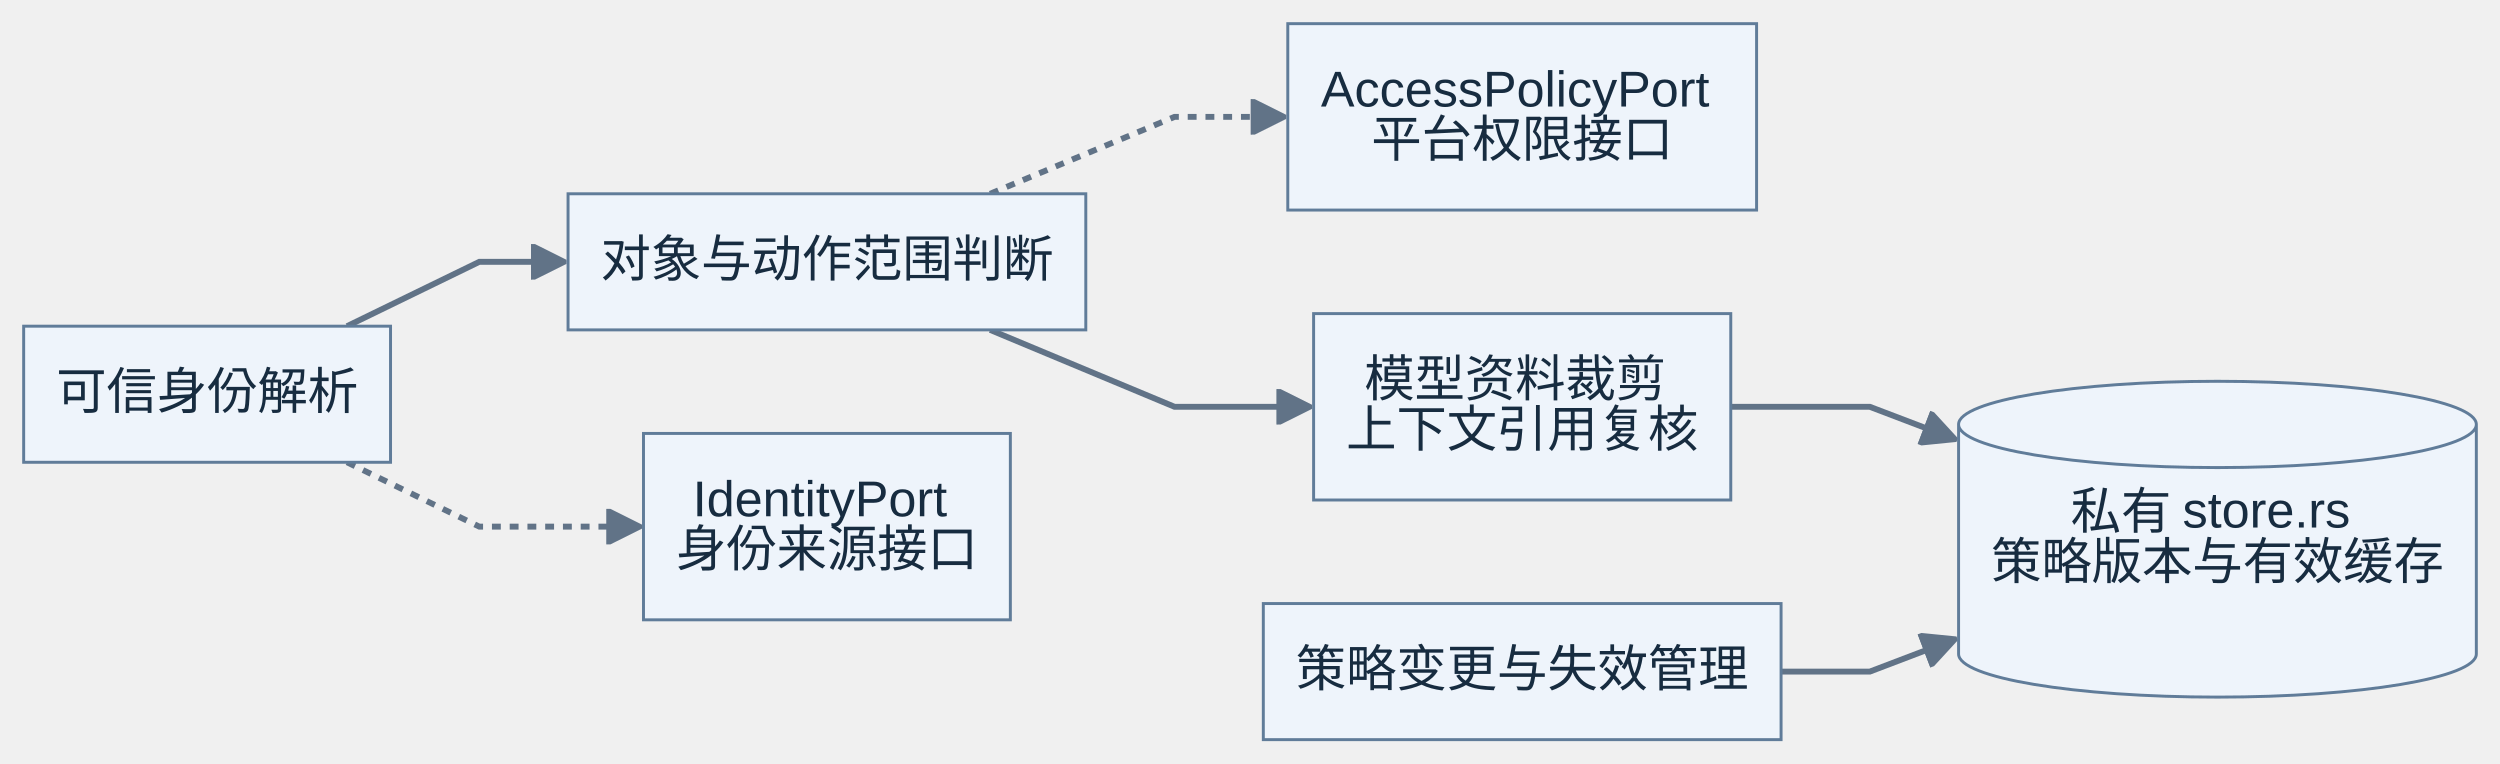
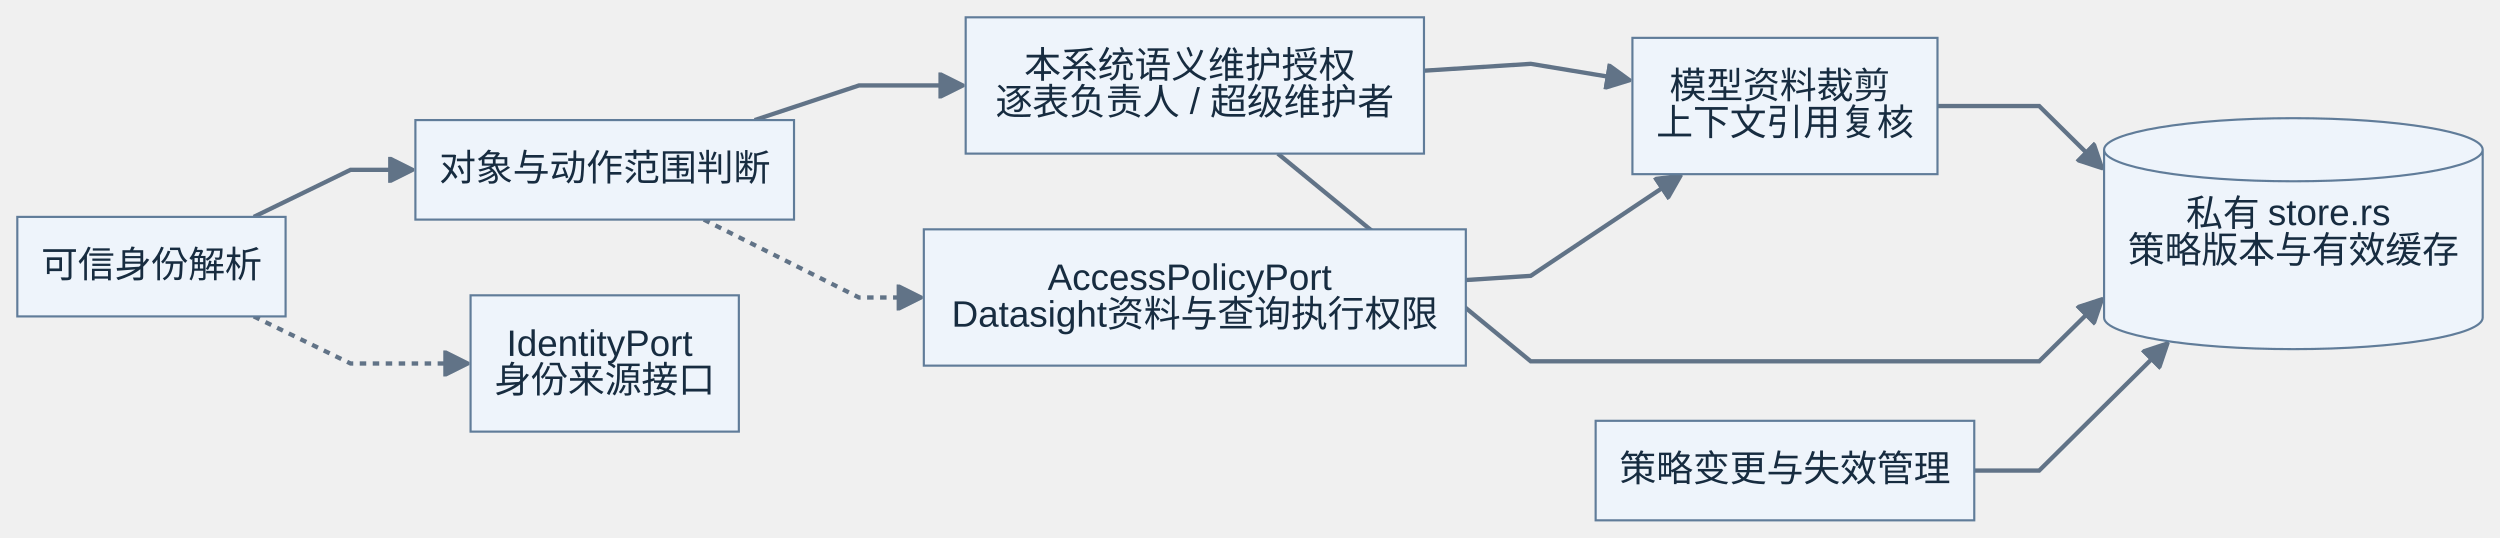
- <svg xmlns="http://www.w3.org/2000/svg" aria-roledescription="flowchart-v2" role="graphics-document document" viewBox="-8 -8 845 258" height="258" width="845" id="diagramS01">
+ <svg xmlns="http://www.w3.org/2000/svg" aria-roledescription="flowchart-v2" role="graphics-document document" viewBox="-8 -8 1155.516 248.5" height="248.5" width="1155.516" id="diagramS01">
  <style>#diagramS01{font-family:PingFang SC,Microsoft YaHei,Arial,sans-serif;font-size:17px;fill:#172c40;}#diagramS01 .error-icon{fill:#ffffff;}#diagramS01 .error-text{fill:#000000;stroke:#000000;}#diagramS01 .edge-thickness-normal{stroke-width:2px;}#diagramS01 .edge-thickness-thick{stroke-width:3.5px;}#diagramS01 .edge-pattern-solid{stroke-dasharray:0;}#diagramS01 .edge-pattern-dashed{stroke-dasharray:3;}#diagramS01 .edge-pattern-dotted{stroke-dasharray:2;}#diagramS01 .marker{fill:#617387;stroke:#617387;}#diagramS01 .marker.cross{stroke:#617387;}#diagramS01 svg{font-family:PingFang SC,Microsoft YaHei,Arial,sans-serif;font-size:17px;}#diagramS01 .label{font-family:PingFang SC,Microsoft YaHei,Arial,sans-serif;color:#172c40;}#diagramS01 .cluster-label text{fill:#000000;}#diagramS01 .cluster-label span,#diagramS01 p{color:#000000;}#diagramS01 .label text,#diagramS01 span,#diagramS01 p{fill:#172c40;color:#172c40;}#diagramS01 .node rect,#diagramS01 .node circle,#diagramS01 .node ellipse,#diagramS01 .node polygon,#diagramS01 .node path{fill:#eef4fb;stroke:#607c99;stroke-width:1px;}#diagramS01 .flowchart-label text{text-anchor:middle;}#diagramS01 .node .katex path{fill:#000;stroke:#000;stroke-width:1px;}#diagramS01 .node .label{text-align:center;}#diagramS01 .node.clickable{cursor:pointer;}#diagramS01 .arrowheadPath{fill:#0b0b0b;}#diagramS01 .edgePath .path{stroke:#617387;stroke-width:2.0px;}#diagramS01 .flowchart-link{stroke:#617387;fill:none;}#diagramS01 .edgeLabel{background-color:#f5f8fb;text-align:center;}#diagramS01 .edgeLabel rect{opacity:0.5;background-color:#f5f8fb;fill:#f5f8fb;}#diagramS01 .labelBkg{background-color:rgba(245, 248, 251, 0.5);}#diagramS01 .cluster rect{fill:#f7f9fc;stroke:#bccbd9;stroke-width:1px;}#diagramS01 .cluster text{fill:#000000;}#diagramS01 .cluster span,#diagramS01 p{color:#000000;}#diagramS01 div.mermaidTooltip{position:absolute;text-align:center;max-width:200px;padding:2px;font-family:PingFang SC,Microsoft YaHei,Arial,sans-serif;font-size:12px;background:#ffffff;border:1px solid hsl(0, 0%, 90%);border-radius:2px;pointer-events:none;z-index:100;}#diagramS01 .flowchartTitleText{text-anchor:middle;font-size:18px;fill:#172c40;}#diagramS01 :root{--mermaid-font-family:PingFang SC,Microsoft YaHei,Arial,sans-serif;}</style>
  <g>
    <marker orient="auto" markerHeight="12" markerWidth="12" markerUnits="userSpaceOnUse" refY="5" refX="6" viewBox="0 0 10 10" class="marker flowchart" id="diagramS01_flowchart-pointEnd">
      <path style="stroke-width: 1; stroke-dasharray: 1, 0;" class="arrowMarkerPath" d="M 0 0 L 10 5 L 0 10 z" />
    </marker>
    <marker orient="auto" markerHeight="12" markerWidth="12" markerUnits="userSpaceOnUse" refY="5" refX="4.5" viewBox="0 0 10 10" class="marker flowchart" id="diagramS01_flowchart-pointStart">
      <path style="stroke-width: 1; stroke-dasharray: 1, 0;" class="arrowMarkerPath" d="M 0 5 L 10 10 L 10 0 z" />
    </marker>
    <marker orient="auto" markerHeight="11" markerWidth="11" markerUnits="userSpaceOnUse" refY="5" refX="11" viewBox="0 0 10 10" class="marker flowchart" id="diagramS01_flowchart-circleEnd">
      <circle style="stroke-width: 1; stroke-dasharray: 1, 0;" class="arrowMarkerPath" r="5" cy="5" cx="5" />
    </marker>
    <marker orient="auto" markerHeight="11" markerWidth="11" markerUnits="userSpaceOnUse" refY="5" refX="-1" viewBox="0 0 10 10" class="marker flowchart" id="diagramS01_flowchart-circleStart">
      <circle style="stroke-width: 1; stroke-dasharray: 1, 0;" class="arrowMarkerPath" r="5" cy="5" cx="5" />
    </marker>
    <marker orient="auto" markerHeight="11" markerWidth="11" markerUnits="userSpaceOnUse" refY="5.2" refX="12" viewBox="0 0 11 11" class="marker cross flowchart" id="diagramS01_flowchart-crossEnd">
      <path style="stroke-width: 2; stroke-dasharray: 1, 0;" class="arrowMarkerPath" d="M 1,1 l 9,9 M 10,1 l -9,9" />
    </marker>
    <marker orient="auto" markerHeight="11" markerWidth="11" markerUnits="userSpaceOnUse" refY="5.2" refX="-1" viewBox="0 0 11 11" class="marker cross flowchart" id="diagramS01_flowchart-crossStart">
      <path style="stroke-width: 2; stroke-dasharray: 1, 0;" class="arrowMarkerPath" d="M 1,1 l 9,9 M 10,1 l -9,9" />
    </marker>
    <g class="root">
      <g class="clusters" />
      <g class="edgePaths">
-         <path marker-end="url(#diagramS01_flowchart-pointEnd)" style="fill:none;" class="edge-thickness-normal edge-pattern-solid flowchart-link LS-Identity LE-Scope" id="L-Identity-Scope-0" d="M109.285,102.25L154,80.5L178.7,80.5" />
-         <path marker-end="url(#diagramS01_flowchart-pointEnd)" style="fill:none;stroke-width:2px;stroke-dasharray:3;" class="edge-thickness-normal edge-pattern-dotted flowchart-link LS-Identity LE-IdentityPort" id="L-Identity-IdentityPort-0" d="M109.285,148.25L154,170L204.2,170" />
-         <path marker-end="url(#diagramS01_flowchart-pointEnd)" style="fill:none;stroke-width:2px;stroke-dasharray:3;" class="edge-thickness-normal edge-pattern-dotted flowchart-link LS-Scope LE-AccessPort" id="L-Scope-AccessPort-0" d="M326.653,57.5L389,31.5L421.973,31.5" />
-         <path marker-end="url(#diagramS01_flowchart-pointEnd)" style="fill:none;" class="edge-thickness-normal edge-pattern-solid flowchart-link LS-Scope LE-Delivery" id="L-Scope-Delivery-0" d="M326.653,103.5L389,129.5L430.7,129.5" />
-         <path marker-end="url(#diagramS01_flowchart-pointEnd)" style="fill:none;" class="edge-thickness-normal edge-pattern-solid flowchart-link LS-Delivery LE-Store" id="L-Delivery-Store-0" d="M577,129.5L624,129.5L649.047,139.039" />
-         <path marker-end="url(#diagramS01_flowchart-pointEnd)" style="fill:none;" class="edge-thickness-normal edge-pattern-solid flowchart-link LS-Changes LE-Store" id="L-Changes-Store-0" d="M594,219L624,219L649.047,209.461" />
+         <path marker-end="url(#diagramS01_flowchart-pointEnd)" style="fill:none;" class="edge-thickness-normal edge-pattern-solid flowchart-link LS-Identity LE-Scope" id="L-Identity-Scope-0" d="M109.285,92.25L154,70.5L178.7,70.5" />
+         <path marker-end="url(#diagramS01_flowchart-pointEnd)" style="fill:none;stroke-width:2px;stroke-dasharray:3;" class="edge-thickness-normal edge-pattern-dotted flowchart-link LS-Identity LE-IdentityPort" id="L-Identity-IdentityPort-0" d="M109.285,138.25L154,160L204.2,160" />
+         <path marker-end="url(#diagramS01_flowchart-pointEnd)" style="fill:none;" class="edge-thickness-normal edge-pattern-solid flowchart-link LS-Scope LE-Local" id="L-Scope-Local-0" d="M340.795,47.5L389,31.5L433.044,31.5" />
+         <path marker-end="url(#diagramS01_flowchart-pointEnd)" style="fill:none;stroke-width:2px;stroke-dasharray:3;" class="edge-thickness-normal edge-pattern-dotted flowchart-link LS-Scope LE-AccessPort" id="L-Scope-AccessPort-0" d="M317.305,93.5L389,129.5L413.7,129.5" />
+         <path marker-end="url(#diagramS01_flowchart-pointEnd)" style="fill:none;" class="edge-thickness-normal edge-pattern-solid flowchart-link LS-Local LE-Delivery" id="L-Local-Delivery-0" d="M650.172,24.678L699.516,21.5L741.287,28.432" />
+         <path marker-end="url(#diagramS01_flowchart-pointEnd)" style="fill:none;" class="edge-thickness-normal edge-pattern-solid flowchart-link LS-AccessPort LE-Delivery" id="L-AccessPort-Delivery-0" d="M669.516,121.432L699.516,119.5L765.459,75.444" />
+         <path marker-end="url(#diagramS01_flowchart-pointEnd)" style="fill:none;" class="edge-thickness-normal edge-pattern-solid flowchart-link LS-Delivery LE-Store" id="L-Delivery-Store-0" d="M887.516,41L934.516,41L960.746,66.922" />
+         <path marker-end="url(#diagramS01_flowchart-pointEnd)" style="fill:none;" class="edge-thickness-normal edge-pattern-solid flowchart-link LS-Local LE-Store" id="L-Local-Store-0" d="M582.616,63L699.516,159L817.016,159L934.516,159L960.746,133.078" />
+         <path marker-end="url(#diagramS01_flowchart-pointEnd)" style="fill:none;" class="edge-thickness-normal edge-pattern-solid flowchart-link LS-Changes LE-Store" id="L-Changes-Store-0" d="M904.516,209.5L934.516,209.5L990.977,153.547" />
      </g>
      <g class="edgeLabels">
        <g class="edgeLabel">
          <g transform="translate(0, 0)" class="label">
            <rect height="0" width="0" ry="0" rx="0" />
            <text style="">
              <tspan class="row" x="0" dy="1em" xml:space="preserve" />
            </text>
          </g>
        </g>
        <g class="edgeLabel">
          <g transform="translate(0, 0)" class="label">
            <rect height="0" width="0" ry="0" rx="0" />
            <text style="">
              <tspan class="row" x="0" dy="1em" xml:space="preserve" />
            </text>
          </g>
        </g>
        <g class="edgeLabel">
          <g transform="translate(0, 0)" class="label">
            <rect height="0" width="0" ry="0" rx="0" />
            <text style="">
              <tspan class="row" x="0" dy="1em" xml:space="preserve" />
            </text>
          </g>
        </g>
        <g class="edgeLabel">
          <g transform="translate(0, 0)" class="label">
            <rect height="0" width="0" ry="0" rx="0" />
            <text style="">
              <tspan class="row" x="0" dy="1em" xml:space="preserve" />
            </text>
          </g>
        </g>
        <g class="edgeLabel">
          <g transform="translate(0, 0)" class="label">
            <rect height="0" width="0" ry="0" rx="0" />
            <text style="">
              <tspan class="row" x="0" dy="1em" xml:space="preserve" />
            </text>
          </g>
        </g>
        <g class="edgeLabel">
          <g transform="translate(0, 0)" class="label">
            <rect height="0" width="0" ry="0" rx="0" />
            <text style="">
              <tspan class="row" x="0" dy="1em" xml:space="preserve" />
            </text>
          </g>
        </g>
+         <g class="edgeLabel">
+           <g transform="translate(0, 0)" class="label">
+             <rect height="0" width="0" ry="0" rx="0" />
+             <text style="">
+               <tspan class="row" x="0" dy="1em" xml:space="preserve" />
+             </text>
+           </g>
+         </g>
+         <g class="edgeLabel">
+           <g transform="translate(0, 0)" class="label">
+             <rect height="0" width="0" ry="0" rx="0" />
+             <text style="">
+               <tspan class="row" x="0" dy="1em" xml:space="preserve" />
+             </text>
+           </g>
+         </g>
+         <g class="edgeLabel">
+           <g transform="translate(0, 0)" class="label">
+             <rect height="0" width="0" ry="0" rx="0" />
+             <text style="">
+               <tspan class="row" x="0" dy="1em" xml:space="preserve" />
+             </text>
+           </g>
+         </g>
      </g>
      <g class="nodes">
-         <g transform="translate(62, 125.25)" data-id="Identity" data-node="true" id="flowchart-Identity-419" class="node default default flowchart-label">
+         <g transform="translate(62, 115.25)" data-id="Identity" data-node="true" id="flowchart-Identity-449" class="node default default flowchart-label">
          <rect height="46" width="124" y="-23" x="-62" ry="0" rx="0" style="" class="basic label-container" />
          <g transform="translate(0, -12)" style="" class="label">
            <rect />
            <text style="">
              <tspan class="row" x="0" dy="1em" xml:space="preserve">可信身份解析</tspan>
            </text>
          </g>
        </g>
-         <g transform="translate(271.5, 80.5)" data-id="Scope" data-node="true" id="flowchart-Scope-420" class="node default default flowchart-label">
+         <g transform="translate(271.5, 70.5)" data-id="Scope" data-node="true" id="flowchart-Scope-450" class="node default default flowchart-label">
          <rect height="46" width="175" y="-23" x="-87.5" ry="0" rx="0" style="" class="basic label-container" />
          <g transform="translate(0, -12)" style="" class="label">
            <rect />
            <text style="">
              <tspan class="row" x="0" dy="1em" xml:space="preserve">对象与动作范围判断</tspan>
            </text>
          </g>
        </g>
-         <g transform="translate(271.5, 170)" data-id="IdentityPort" data-node="true" id="flowchart-IdentityPort-422" class="node default default flowchart-label">
+         <g transform="translate(271.5, 160)" data-id="IdentityPort" data-node="true" id="flowchart-IdentityPort-452" class="node default default flowchart-label">
          <rect height="63" width="124" y="-31.5" x="-62" ry="0" rx="0" style="" class="basic label-container" />
          <g transform="translate(0, -20.5)" style="" class="label">
            <rect />
            <text style="">
              <tspan class="row" x="0" dy="1em" xml:space="preserve">IdentityPort</tspan>
              <tspan class="row" x="0" dy="1em" xml:space="preserve">身份来源接口</tspan>
            </text>
          </g>
        </g>
-         <g transform="translate(506.5, 31.5)" data-id="AccessPort" data-node="true" id="flowchart-AccessPort-424" class="node default default flowchart-label">
-           <rect height="63" width="158.453" y="-31.5" x="-79.227" ry="0" rx="0" style="" class="basic label-container" />
+         <g transform="translate(544.2578, 31.5)" data-id="Local" data-node="true" id="flowchart-Local-454" class="node default default flowchart-label">
+           <rect height="63" width="211.828" y="-31.5" x="-105.914" ry="0" rx="0" style="" class="basic label-container" />
+           <g transform="translate(0, -20.5)" style="" class="label">
+             <rect />
+             <text style="">
+               <tspan class="row" x="0" dy="1em" xml:space="preserve">本系统语义维护授权</tspan>
+               <tspan class="row" x="0" dy="1em" xml:space="preserve">逐表负责人 / 超级维护者</tspan>
+             </text>
+           </g>
+         </g>
+         <g transform="translate(544.2578, 129.5)" data-id="AccessPort" data-node="true" id="flowchart-AccessPort-456" class="node default default flowchart-label">
+           <rect height="63" width="250.516" y="-31.5" x="-125.258" ry="0" rx="0" style="" class="basic label-container" />
          <g transform="translate(0, -20.5)" style="" class="label">
            <rect />
            <text style="">
              <tspan class="row" x="0" dy="1em" xml:space="preserve">AccessPolicyPort</tspan>
-               <tspan class="row" x="0" dy="1em" xml:space="preserve">平台权限接口</tspan>
+               <tspan class="row" x="0" dy="1em" xml:space="preserve">Datasight资料与查询执行权限</tspan>
            </text>
          </g>
        </g>
-         <g transform="translate(506.5, 129.5)" data-id="Delivery" data-node="true" id="flowchart-Delivery-426" class="node default default flowchart-label">
+         <g transform="translate(817.0156, 41)" data-id="Delivery" data-node="true" id="flowchart-Delivery-458" class="node default default flowchart-label">
          <rect height="63" width="141" y="-31.5" x="-70.5" ry="0" rx="0" style="" class="basic label-container" />
          <g transform="translate(0, -20.5)" style="" class="label">
            <rect />
            <text style="">
              <tspan class="row" x="0" dy="1em" xml:space="preserve">模型资料裁剪</tspan>
              <tspan class="row" x="0" dy="1em" xml:space="preserve">上下文引用复核</tspan>
            </text>
          </g>
        </g>
-         <g transform="translate(741.5, 174.25)" data-id="Store" data-node="true" id="flowchart-Store-428" class="node default default flowchart-label">
+         <g transform="translate(1052.016, 100)" data-id="Store" data-node="true" id="flowchart-Store-462" class="node default default flowchart-label">
          <path transform="translate(-87.5,-53.375)" d="M 0,14.583 a 87.5,14.583 0,0,0 175 0 a 87.5,14.583 0,0,0 -175 0 l 0,77.583 a 87.5,14.583 0,0,0 175 0 l 0,-77.583" style="" />
          <g transform="translate(0, -20.5)" style="" class="label">
            <rect />
            <text style="">
              <tspan class="row" x="0" dy="1em" xml:space="preserve">私有 store.rs</tspan>
              <tspan class="row" x="0" dy="1em" xml:space="preserve">策略版本与有效缓存</tspan>
            </text>
          </g>
        </g>
-         <g transform="translate(506.5, 219)" data-id="Changes" data-node="true" id="flowchart-Changes-429" class="node default default flowchart-label">
+         <g transform="translate(817.0156, 209.5)" data-id="Changes" data-node="true" id="flowchart-Changes-465" class="node default default flowchart-label">
          <rect height="46" width="175" y="-23" x="-87.5" ry="0" rx="0" style="" class="basic label-container" />
          <g transform="translate(0, -12)" style="" class="label">
            <rect />
            <text style="">
              <tspan class="row" x="0" dy="1em" xml:space="preserve">策略变更与失效管理</tspan>
            </text>
          </g>
        </g>
      </g>
    </g>
  </g>
</svg>
